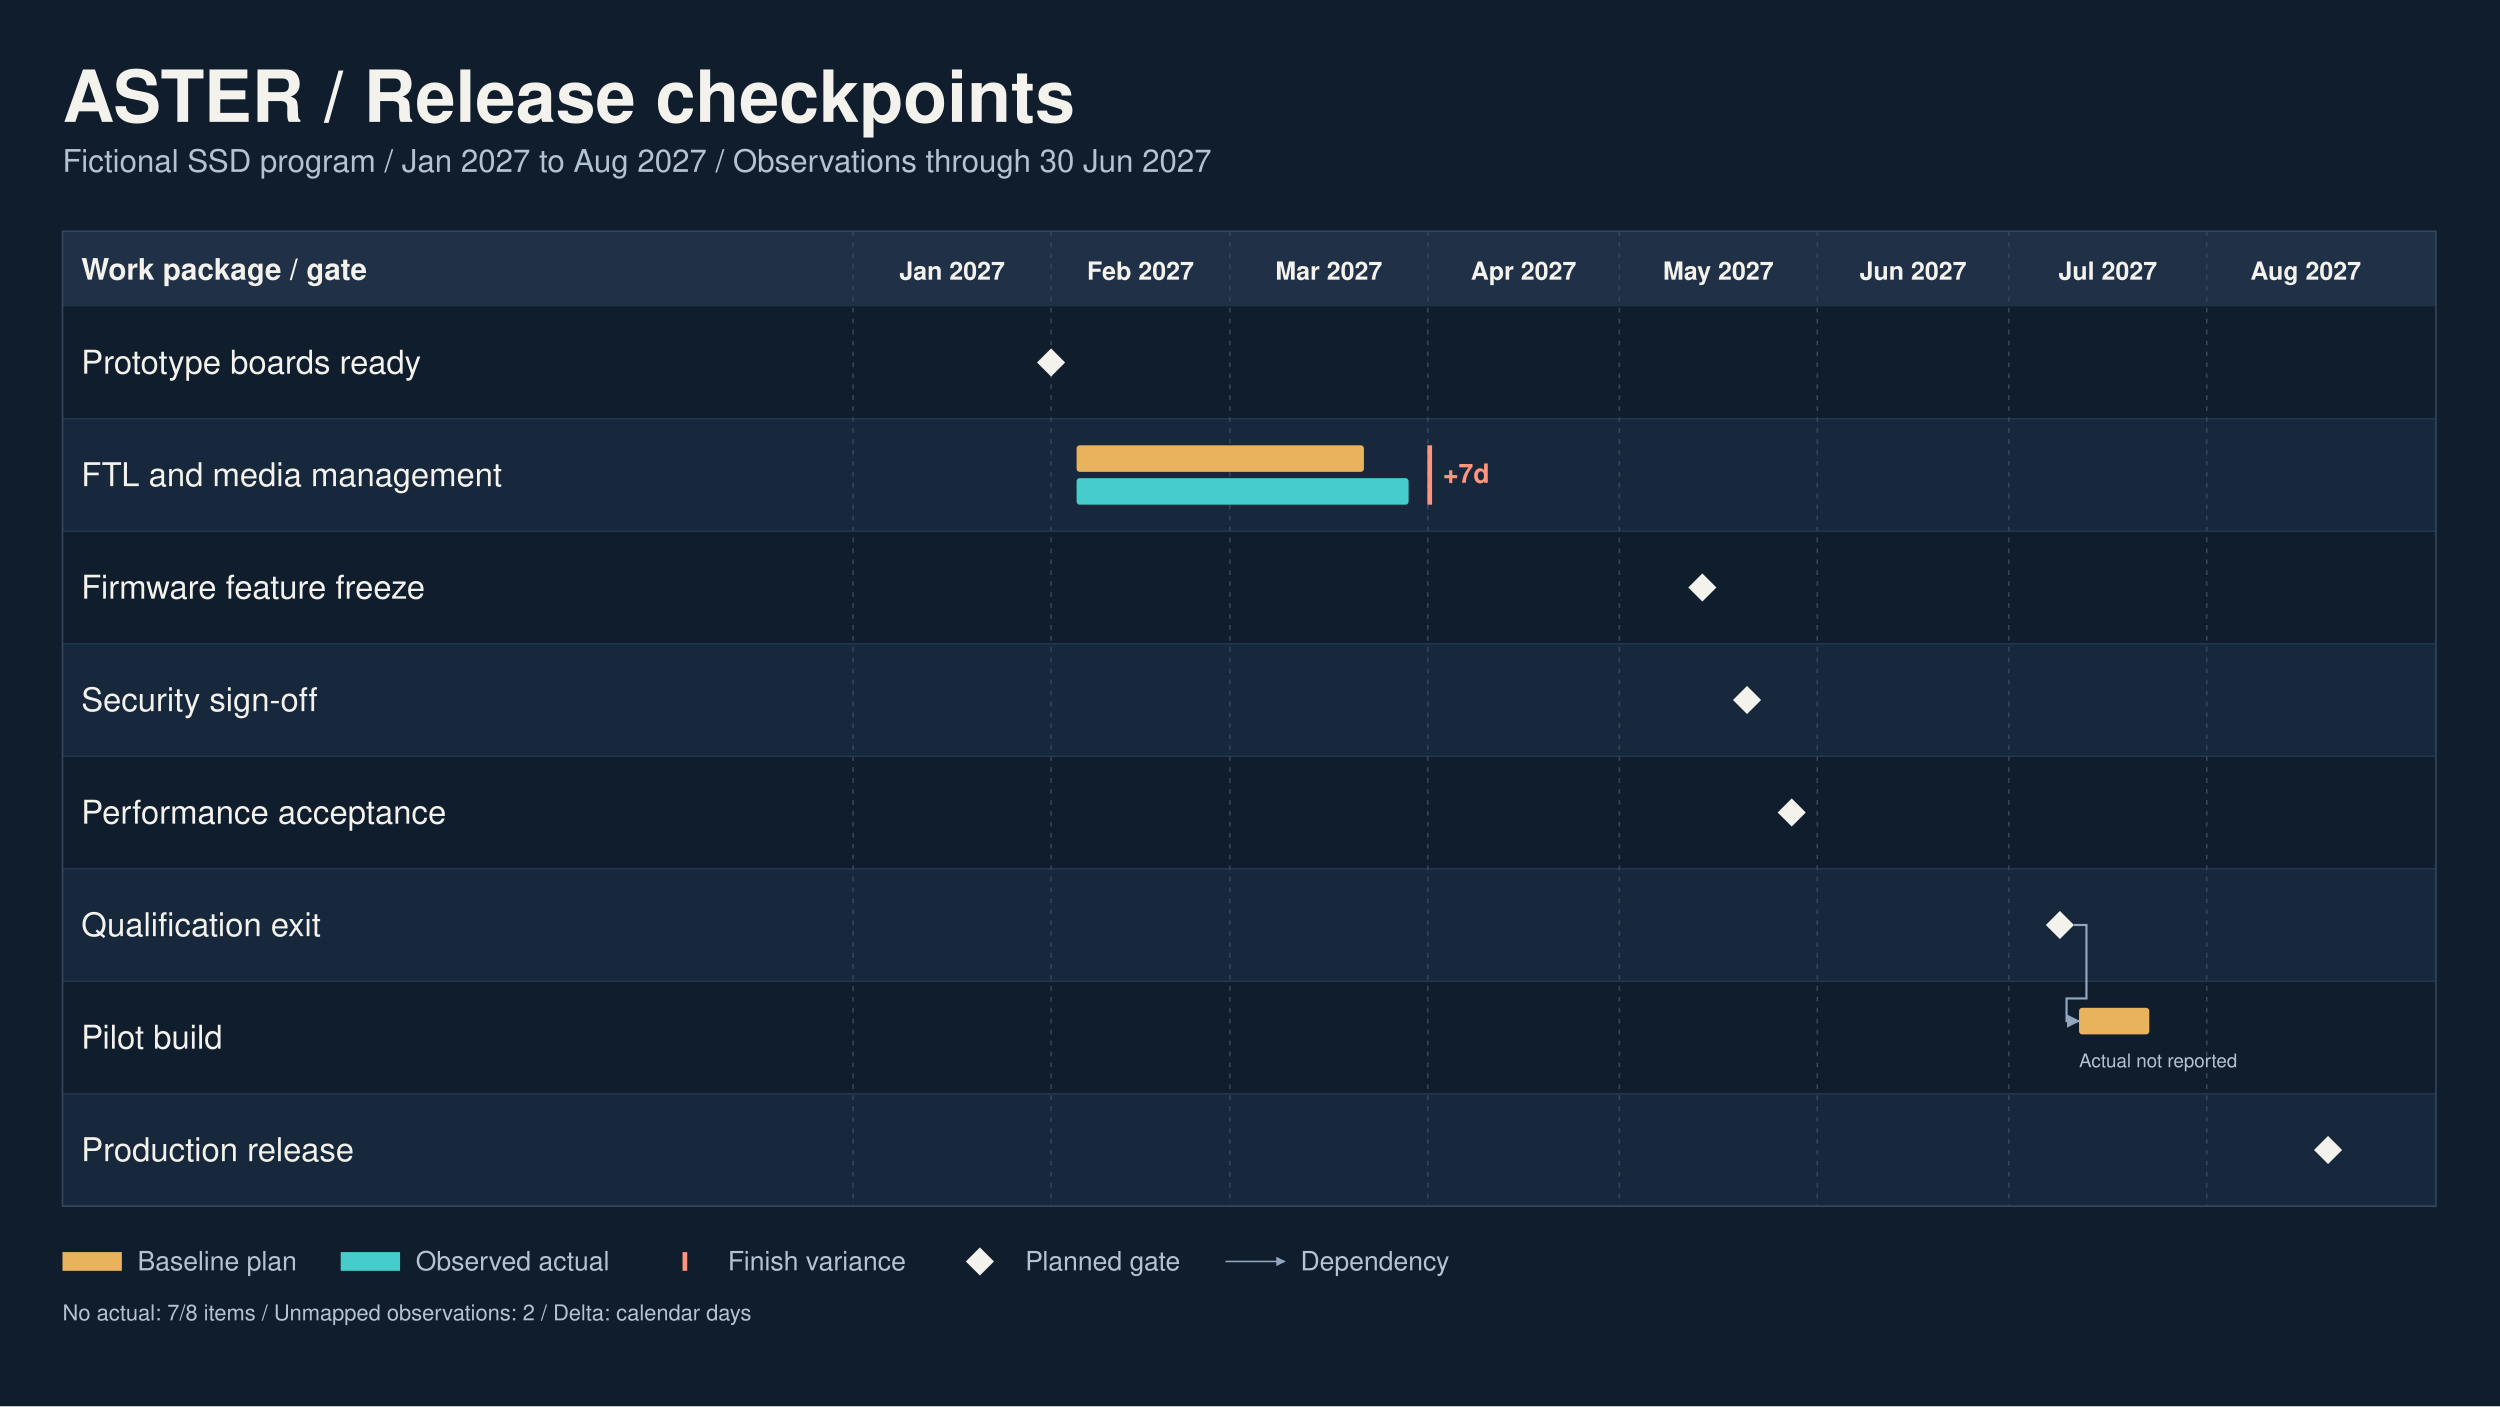
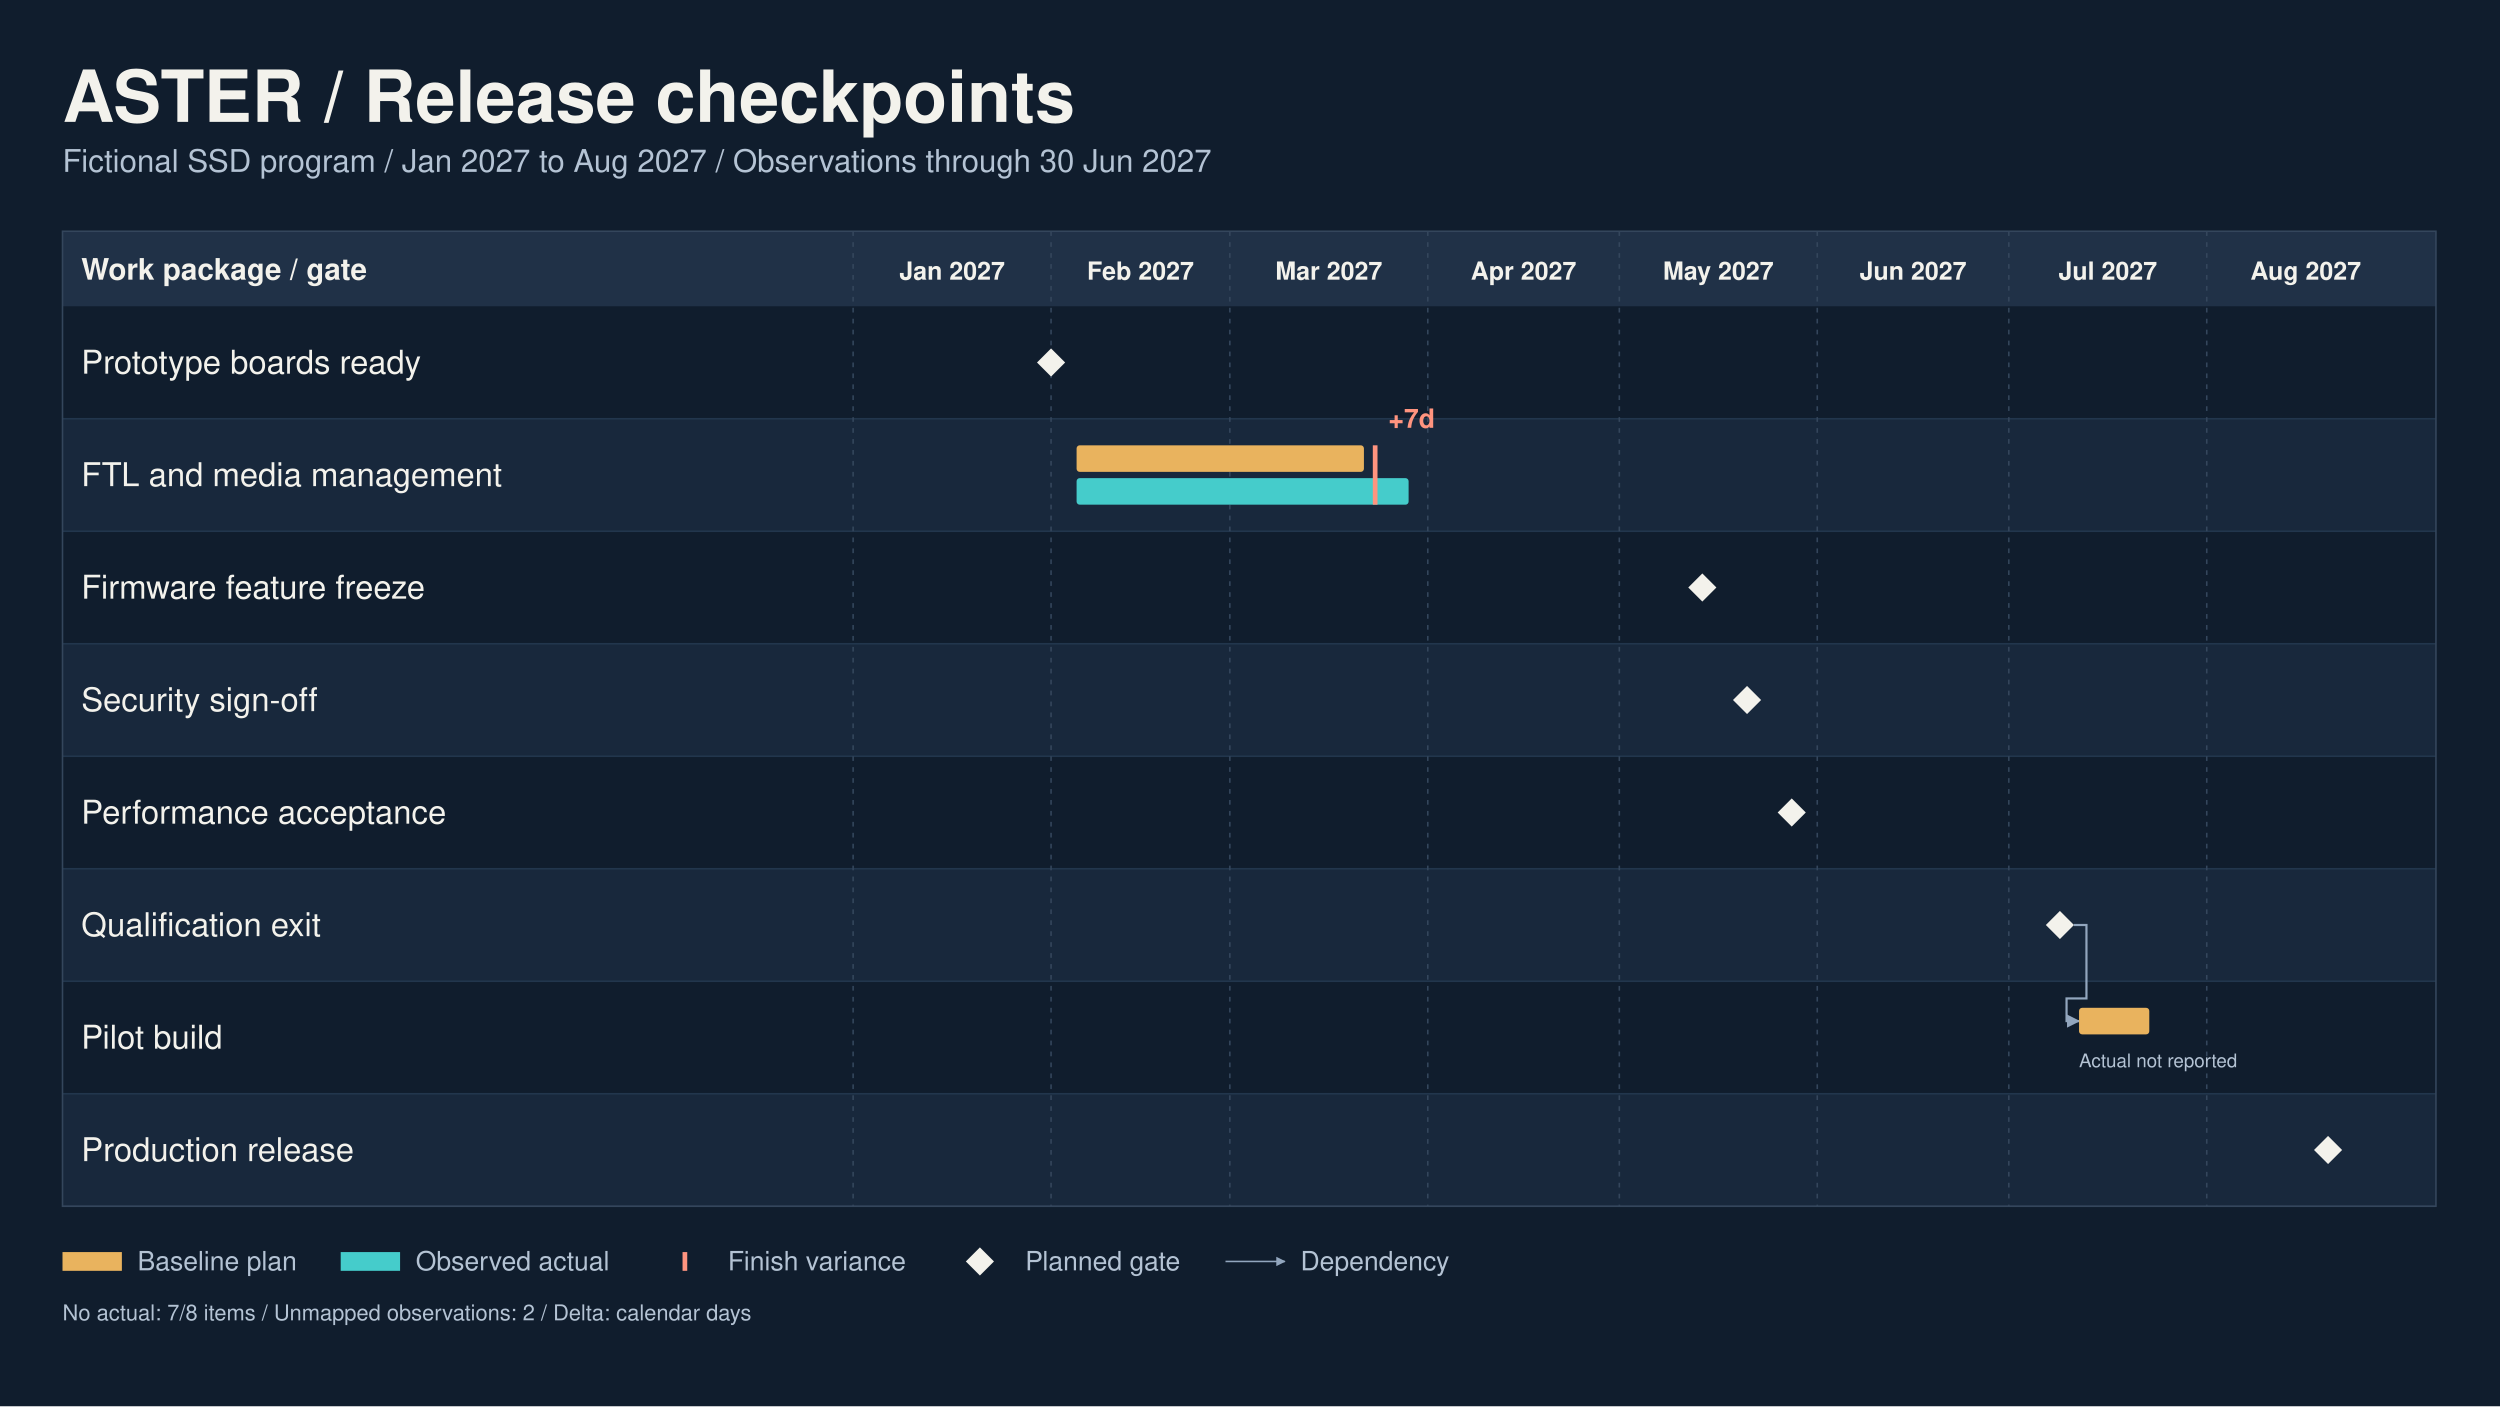
<svg xmlns="http://www.w3.org/2000/svg" width="1600" height="900" viewBox="0 0 1600 900" role="img" aria-labelledby="title desc">
  <defs>
    <marker id="dependency-arrow" markerWidth="6" markerHeight="6" refX="5.5" refY="3.0" orient="auto">
      <path d="M0 0L6 3.0L0 6Z" fill="#92A6BE" />
    </marker>
  </defs>
  <rect width="1600" height="900" fill="#101D2D" />
  <text data-purpose="heading" data-source-ref="project" x="40" y="78" font-family="Nimbus Sans, Arial, sans-serif" font-size="46" font-weight="700" letter-spacing="0" fill="#F3F2EC" text-anchor="start">ASTER / Release checkpoints</text>
  <text data-purpose="subtitle" data-source-ref="view:window" x="40" y="110" font-family="Nimbus Sans, Arial, sans-serif" font-size="20" font-weight="400" letter-spacing="0" fill="#B4C3D4" text-anchor="start">Fictional SSD program / Jan 2027 to Aug 2027 / Observations through 30 Jun 2027</text>
  <rect data-purpose="table-header" data-source-ref="" x="40" y="148" width="1519" height="48" fill="#203147" />
  <text data-purpose="table-header" data-source-ref="" x="52" y="179" font-family="Nimbus Sans, Arial, sans-serif" font-size="19" font-weight="700" letter-spacing="0" fill="#F3F2EC" text-anchor="start">Work package / gate</text>
  <path data-purpose="table-row" d="M40 268H1559" stroke="#22364D" />
  <rect data-purpose="row-shade" data-source-ref="ftl" x="40" y="268" width="1519" height="72" fill="#22364D" opacity="0.45" />
  <path data-purpose="table-row" d="M40 340H1559" stroke="#22364D" />
  <path data-purpose="table-row" d="M40 412H1559" stroke="#22364D" />
  <rect data-purpose="row-shade" data-source-ref="security-exit" x="40" y="412" width="1519" height="72" fill="#22364D" opacity="0.45" />
  <path data-purpose="table-row" d="M40 484H1559" stroke="#22364D" />
  <path data-purpose="table-row" d="M40 556H1559" stroke="#22364D" />
  <rect data-purpose="row-shade" data-source-ref="qual-exit" x="40" y="556" width="1519" height="72" fill="#22364D" opacity="0.45" />
  <path data-purpose="table-row" d="M40 628H1559" stroke="#22364D" />
  <path data-purpose="table-row" d="M40 700H1559" stroke="#22364D" />
  <rect data-purpose="row-shade" data-source-ref="release" x="40" y="700" width="1519" height="72" fill="#22364D" opacity="0.45" />
  <path data-purpose="table-row" d="M40 772H1559" stroke="#22364D" />
  <text data-purpose="axis-band" data-source-ref="" x="609.34" y="179" font-family="Nimbus Sans, Arial, sans-serif" font-size="16" font-weight="700" letter-spacing="0" fill="#F3F2EC" text-anchor="middle">Jan 2027</text>
  <text data-purpose="axis-band" data-source-ref="" x="729.89" y="179" font-family="Nimbus Sans, Arial, sans-serif" font-size="16" font-weight="700" letter-spacing="0" fill="#F3F2EC" text-anchor="middle">Feb 2027</text>
  <text data-purpose="axis-band" data-source-ref="" x="850.44" y="179" font-family="Nimbus Sans, Arial, sans-serif" font-size="16" font-weight="700" letter-spacing="0" fill="#F3F2EC" text-anchor="middle">Mar 2027</text>
  <text data-purpose="axis-band" data-source-ref="" x="975.07" y="179" font-family="Nimbus Sans, Arial, sans-serif" font-size="16" font-weight="700" letter-spacing="0" fill="#F3F2EC" text-anchor="middle">Apr 2027</text>
  <text data-purpose="axis-band" data-source-ref="" x="1099.71" y="179" font-family="Nimbus Sans, Arial, sans-serif" font-size="16" font-weight="700" letter-spacing="0" fill="#F3F2EC" text-anchor="middle">May 2027</text>
  <text data-purpose="axis-band" data-source-ref="" x="1224.35" y="179" font-family="Nimbus Sans, Arial, sans-serif" font-size="16" font-weight="700" letter-spacing="0" fill="#F3F2EC" text-anchor="middle">Jun 2027</text>
  <text data-purpose="axis-band" data-source-ref="" x="1348.98" y="179" font-family="Nimbus Sans, Arial, sans-serif" font-size="16" font-weight="700" letter-spacing="0" fill="#F3F2EC" text-anchor="middle">Jul 2027</text>
  <text data-purpose="axis-band" data-source-ref="" x="1475.66" y="179" font-family="Nimbus Sans, Arial, sans-serif" font-size="16" font-weight="700" letter-spacing="0" fill="#F3F2EC" text-anchor="middle">Aug 2027</text>
  <path data-purpose="axis-major" data-scale-id="primary" d="M546 148V772" stroke="#34465C" stroke-dasharray="3 4" />
  <path data-purpose="axis-major" data-scale-id="primary" d="M672.68 148V772" stroke="#34465C" stroke-dasharray="3 4" />
  <path data-purpose="axis-major" data-scale-id="primary" d="M787.1 148V772" stroke="#34465C" stroke-dasharray="3 4" />
  <path data-purpose="axis-major" data-scale-id="primary" d="M913.78 148V772" stroke="#34465C" stroke-dasharray="3 4" />
  <path data-purpose="axis-major" data-scale-id="primary" d="M1036.37 148V772" stroke="#34465C" stroke-dasharray="3 4" />
  <path data-purpose="axis-major" data-scale-id="primary" d="M1163.05 148V772" stroke="#34465C" stroke-dasharray="3 4" />
  <path data-purpose="axis-major" data-scale-id="primary" d="M1285.64 148V772" stroke="#34465C" stroke-dasharray="3 4" />
  <path data-purpose="axis-major" data-scale-id="primary" d="M1412.32 148V772" stroke="#34465C" stroke-dasharray="3 4" />
  <rect data-purpose="table-frame" x="40" y="148" width="1519" height="624" fill="none" stroke="#34465C" />
  <path data-purpose="routed-connector" data-source-ref="qual-pilot" data-from-endpoint="at" data-to-endpoint="start" d="M1327.33 592L1335.33 592L1335.33 639L1322.59 639L1322.59 653.5L1330.59 653.5" fill="none" stroke="#92A6BE" stroke-width="1.4" marker-end="url(#dependency-arrow)" />
  <text data-box-x="52" data-box-width="462" data-purpose="table-cell" data-source-ref="board" x="52" y="239.14" font-family="Nimbus Sans, Arial, sans-serif" font-size="21" font-weight="400" letter-spacing="0" fill="#F3F2EC" text-anchor="start">Prototype boards ready</text>
  <path data-purpose="planned" data-source-ref="board" d="M672.68 223l9 9l-9 9l-9 -9Z" fill="#F3F2EC" />
  <text data-box-x="52" data-box-width="462" data-purpose="table-cell" data-source-ref="ftl" x="52" y="311.14" font-family="Nimbus Sans, Arial, sans-serif" font-size="21" font-weight="400" letter-spacing="0" fill="#F3F2EC" text-anchor="start">FTL and media management</text>
  <rect data-purpose="planned" data-source-ref="ftl" x="689.02" y="285" width="183.89" height="17" fill="#E9B35E" rx="2" />
  <rect data-purpose="actual" data-source-ref="ftl" x="689.02" y="306" width="212.49" height="17" fill="#45CCCB" rx="2" />
-   <rect data-purpose="variance-marker" data-source-ref="ftl" x="913.52" y="285" width="3" height="38" fill="#FF947F" />
-   <text data-purpose="variance" data-source-ref="ftl" x="923.52" y="309" font-family="Nimbus Sans, Arial, sans-serif" font-size="17" font-weight="700" letter-spacing="0" fill="#FF947F" text-anchor="start">+7d</text>
+   <rect data-purpose="variance-marker" data-source-ref="ftl" x="878.6" y="285" width="3" height="38" fill="#FF947F" />
+   <text data-purpose="variance" data-source-ref="ftl" x="888.6" y="273.8" font-family="Nimbus Sans, Arial, sans-serif" font-size="17" font-weight="700" letter-spacing="0" fill="#FF947F" text-anchor="start">+7d</text>
  <text data-box-x="52" data-box-width="462" data-purpose="table-cell" data-source-ref="fw-freeze" x="52" y="383.14" font-family="Nimbus Sans, Arial, sans-serif" font-size="21" font-weight="400" letter-spacing="0" fill="#F3F2EC" text-anchor="start">Firmware feature freeze</text>
  <path data-purpose="planned" data-source-ref="fw-freeze" d="M1089.49 367l9 9l-9 9l-9 -9Z" fill="#F3F2EC" />
  <text data-box-x="52" data-box-width="462" data-purpose="table-cell" data-source-ref="security-exit" x="52" y="455.14" font-family="Nimbus Sans, Arial, sans-serif" font-size="21" font-weight="400" letter-spacing="0" fill="#F3F2EC" text-anchor="start">Security sign-off</text>
  <path data-purpose="planned" data-source-ref="security-exit" d="M1118.1 439l9 9l-9 9l-9 -9Z" fill="#F3F2EC" />
  <text data-box-x="52" data-box-width="462" data-purpose="table-cell" data-source-ref="perf-exit" x="52" y="527.14" font-family="Nimbus Sans, Arial, sans-serif" font-size="21" font-weight="400" letter-spacing="0" fill="#F3F2EC" text-anchor="start">Performance acceptance</text>
  <path data-purpose="planned" data-source-ref="perf-exit" d="M1146.7 511l9 9l-9 9l-9 -9Z" fill="#F3F2EC" />
  <text data-box-x="52" data-box-width="462" data-purpose="table-cell" data-source-ref="qual-exit" x="52" y="599.14" font-family="Nimbus Sans, Arial, sans-serif" font-size="21" font-weight="400" letter-spacing="0" fill="#F3F2EC" text-anchor="start">Qualification exit</text>
  <path data-purpose="planned" data-source-ref="qual-exit" d="M1318.33 583l9 9l-9 9l-9 -9Z" fill="#F3F2EC" />
  <text data-box-x="52" data-box-width="462" data-purpose="table-cell" data-source-ref="pilot" x="52" y="671.14" font-family="Nimbus Sans, Arial, sans-serif" font-size="21" font-weight="400" letter-spacing="0" fill="#F3F2EC" text-anchor="start">Pilot build</text>
  <rect data-purpose="planned" data-source-ref="pilot" x="1330.59" y="645" width="44.95" height="17" fill="#E9B35E" rx="2" />
  <text data-purpose="missing-actual" data-source-ref="pilot" x="1330.59" y="683" font-family="Nimbus Sans, Arial, sans-serif" font-size="12" font-weight="400" letter-spacing="0" fill="#B4C3D4" text-anchor="start">Actual not reported</text>
  <text data-box-x="52" data-box-width="462" data-purpose="table-cell" data-source-ref="release" x="52" y="743.14" font-family="Nimbus Sans, Arial, sans-serif" font-size="21" font-weight="400" letter-spacing="0" fill="#F3F2EC" text-anchor="start">Production release</text>
  <path data-purpose="planned" data-source-ref="release" d="M1489.96 727l9 9l-9 9l-9 -9Z" fill="#F3F2EC" />
  <rect data-purpose="legend-swatch" data-source-ref="" x="40" y="801.33" width="38" height="12" fill="#E9B35E" />
  <text data-purpose="legend-label" data-source-ref="" x="88" y="813" font-family="Nimbus Sans, Arial, sans-serif" font-size="17" font-weight="400" letter-spacing="0" fill="#B4C3D4" text-anchor="start">Baseline plan</text>
  <rect data-purpose="legend-swatch" data-source-ref="" x="218.05" y="801.33" width="38" height="12" fill="#45CCCB" />
  <text data-purpose="legend-label" data-source-ref="" x="266.05" y="813" font-family="Nimbus Sans, Arial, sans-serif" font-size="17" font-weight="400" letter-spacing="0" fill="#B4C3D4" text-anchor="start">Observed actual</text>
  <rect data-purpose="legend-swatch" data-source-ref="" x="436.83" y="801.33" width="3" height="12" fill="#FF947F" />
  <text data-purpose="legend-label" data-source-ref="" x="465.83" y="813" font-family="Nimbus Sans, Arial, sans-serif" font-size="17" font-weight="400" letter-spacing="0" fill="#B4C3D4" text-anchor="start">Finish variance</text>
  <path d="M627.14 798.33l9.0 9.0l-9.0 9.0l-9.0 -9.0Z" fill="#F3F2EC" />
  <text data-purpose="legend-label" data-source-ref="" x="656.14" y="813" font-family="Nimbus Sans, Arial, sans-serif" font-size="17" font-weight="400" letter-spacing="0" fill="#B4C3D4" text-anchor="start">Planned gate</text>
  <path d="M784.32 807.33h38" stroke="#92A6BE" marker-end="url(#dependency-arrow)" />
  <text data-purpose="legend-label" data-source-ref="" x="832.32" y="813" font-family="Nimbus Sans, Arial, sans-serif" font-size="17" font-weight="400" letter-spacing="0" fill="#B4C3D4" text-anchor="start">Dependency</text>
  <text data-purpose="data-coverage" data-source-ref="" x="40" y="845" font-family="Nimbus Sans, Arial, sans-serif" font-size="14" font-weight="400" letter-spacing="0" fill="#B4C3D4" text-anchor="start">No actual: 7/8 items / Unmapped observations: 2 / Delta: calendar days</text>
</svg>
